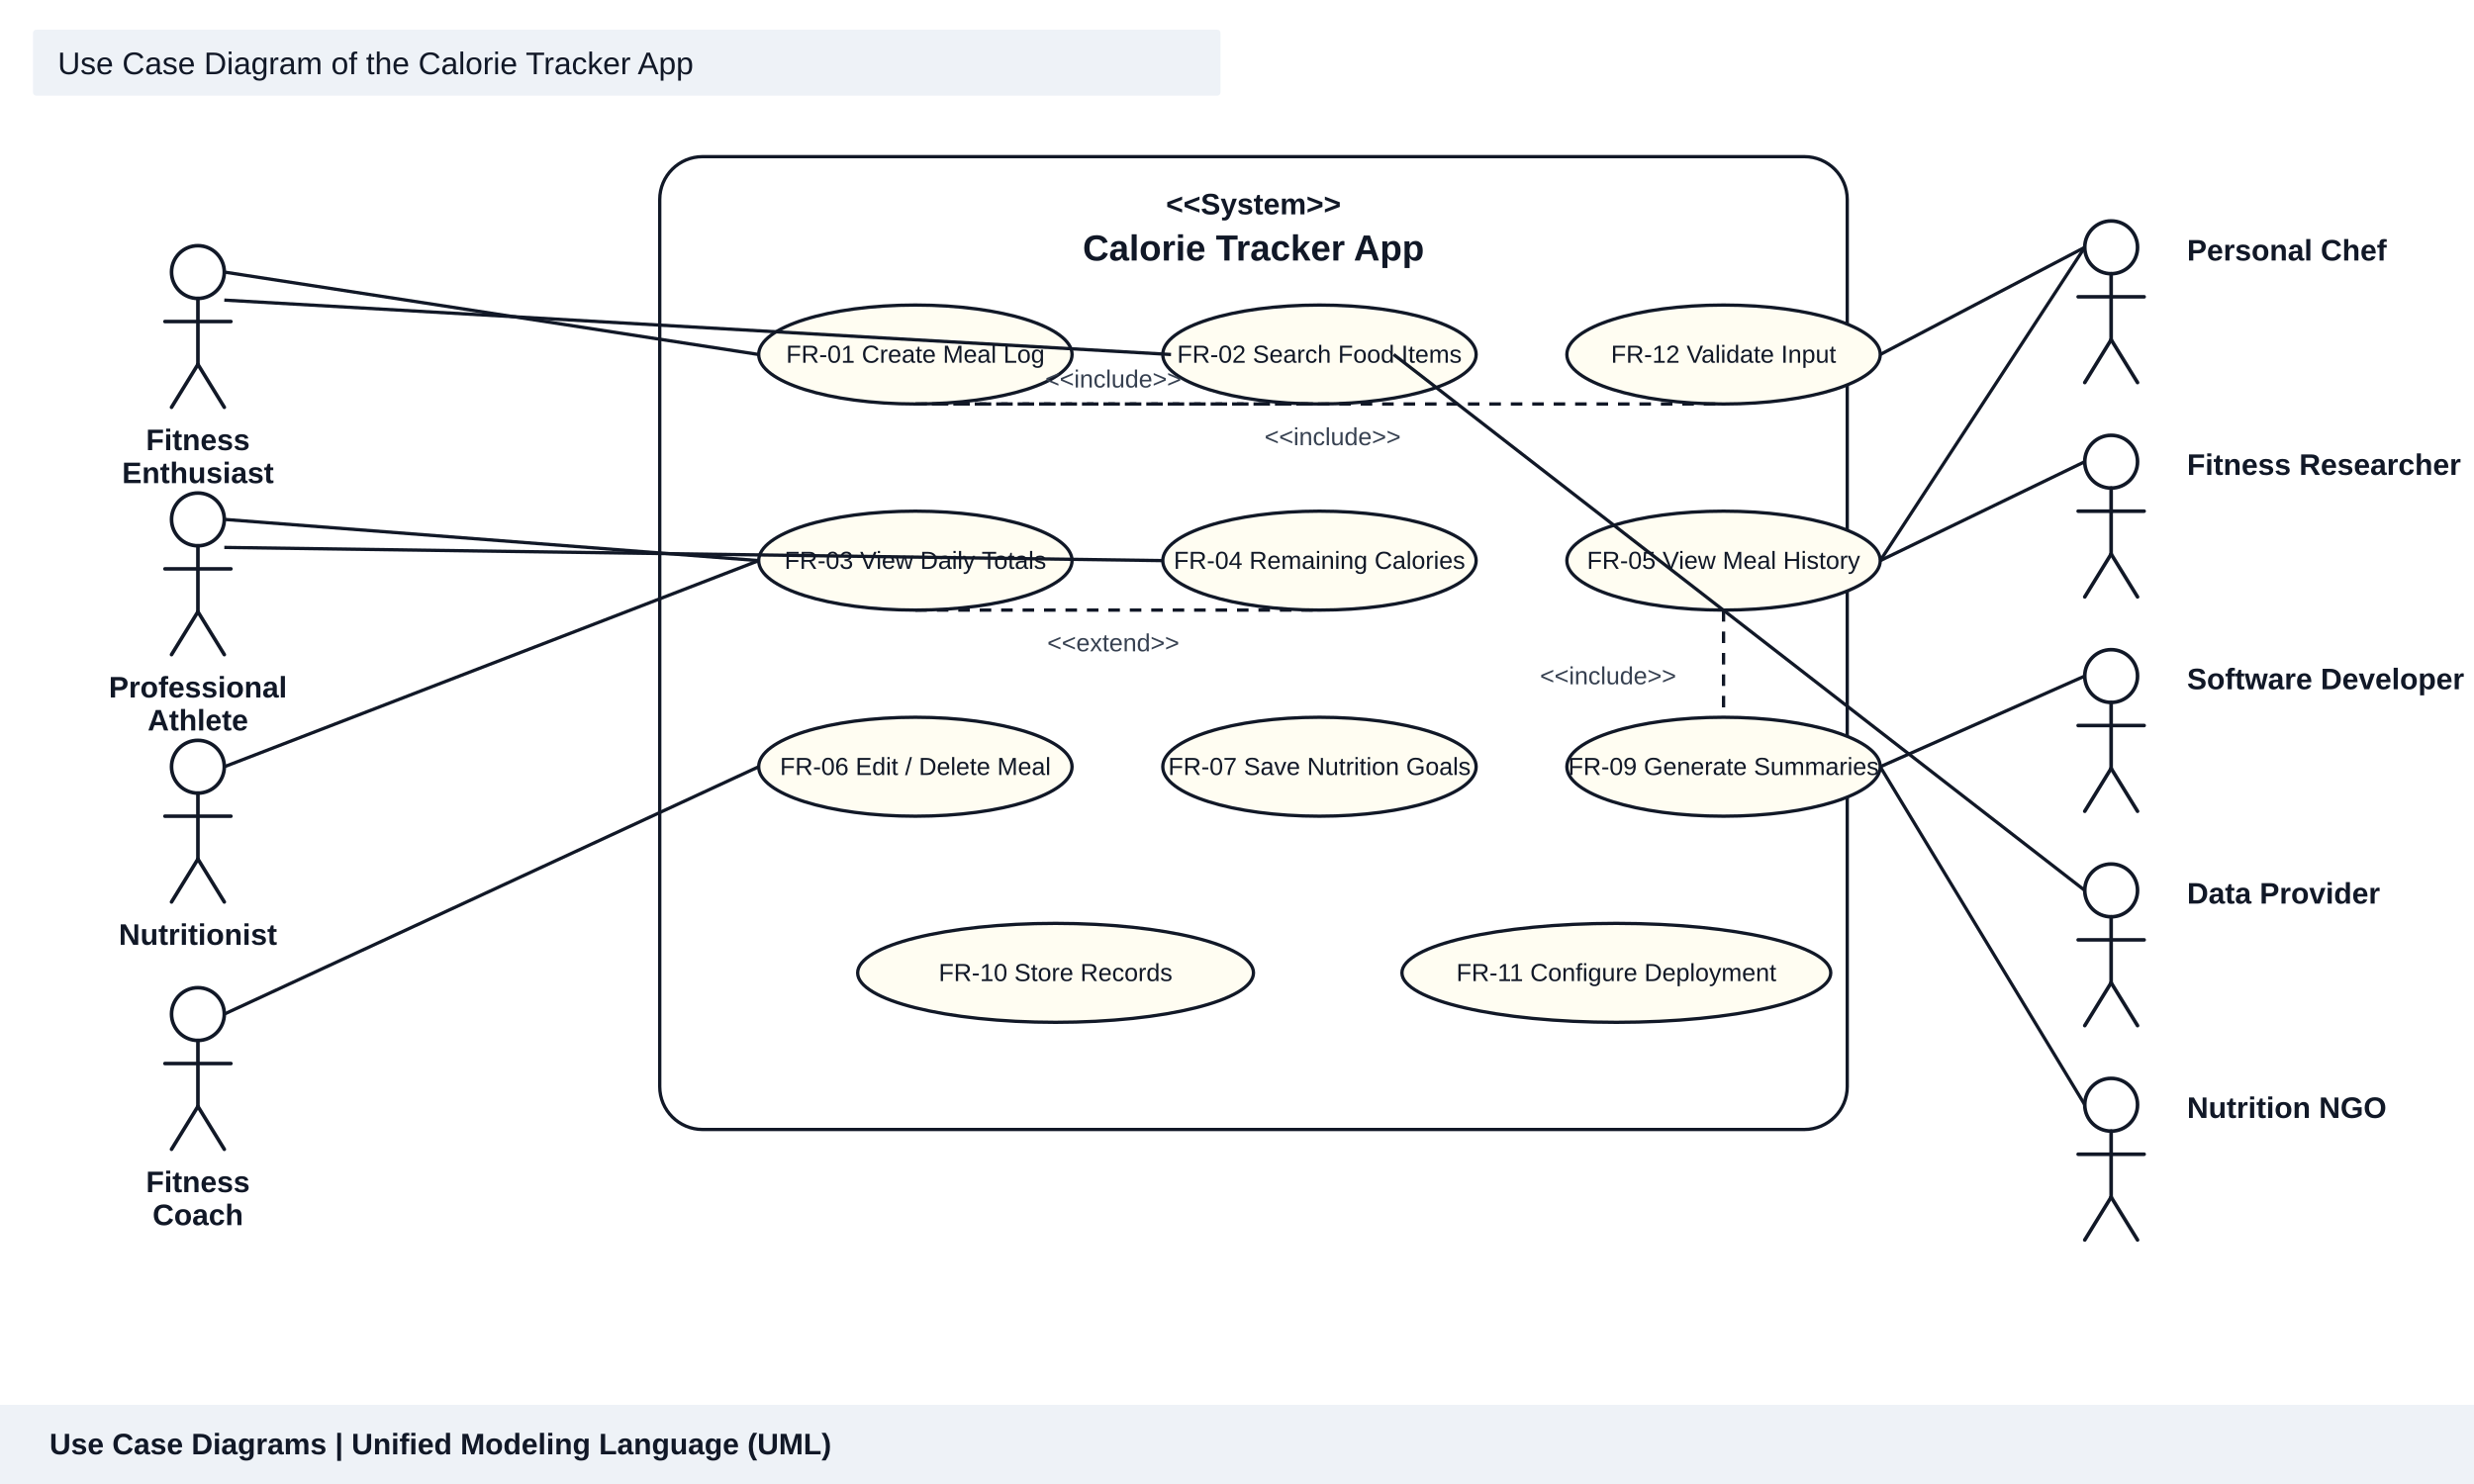
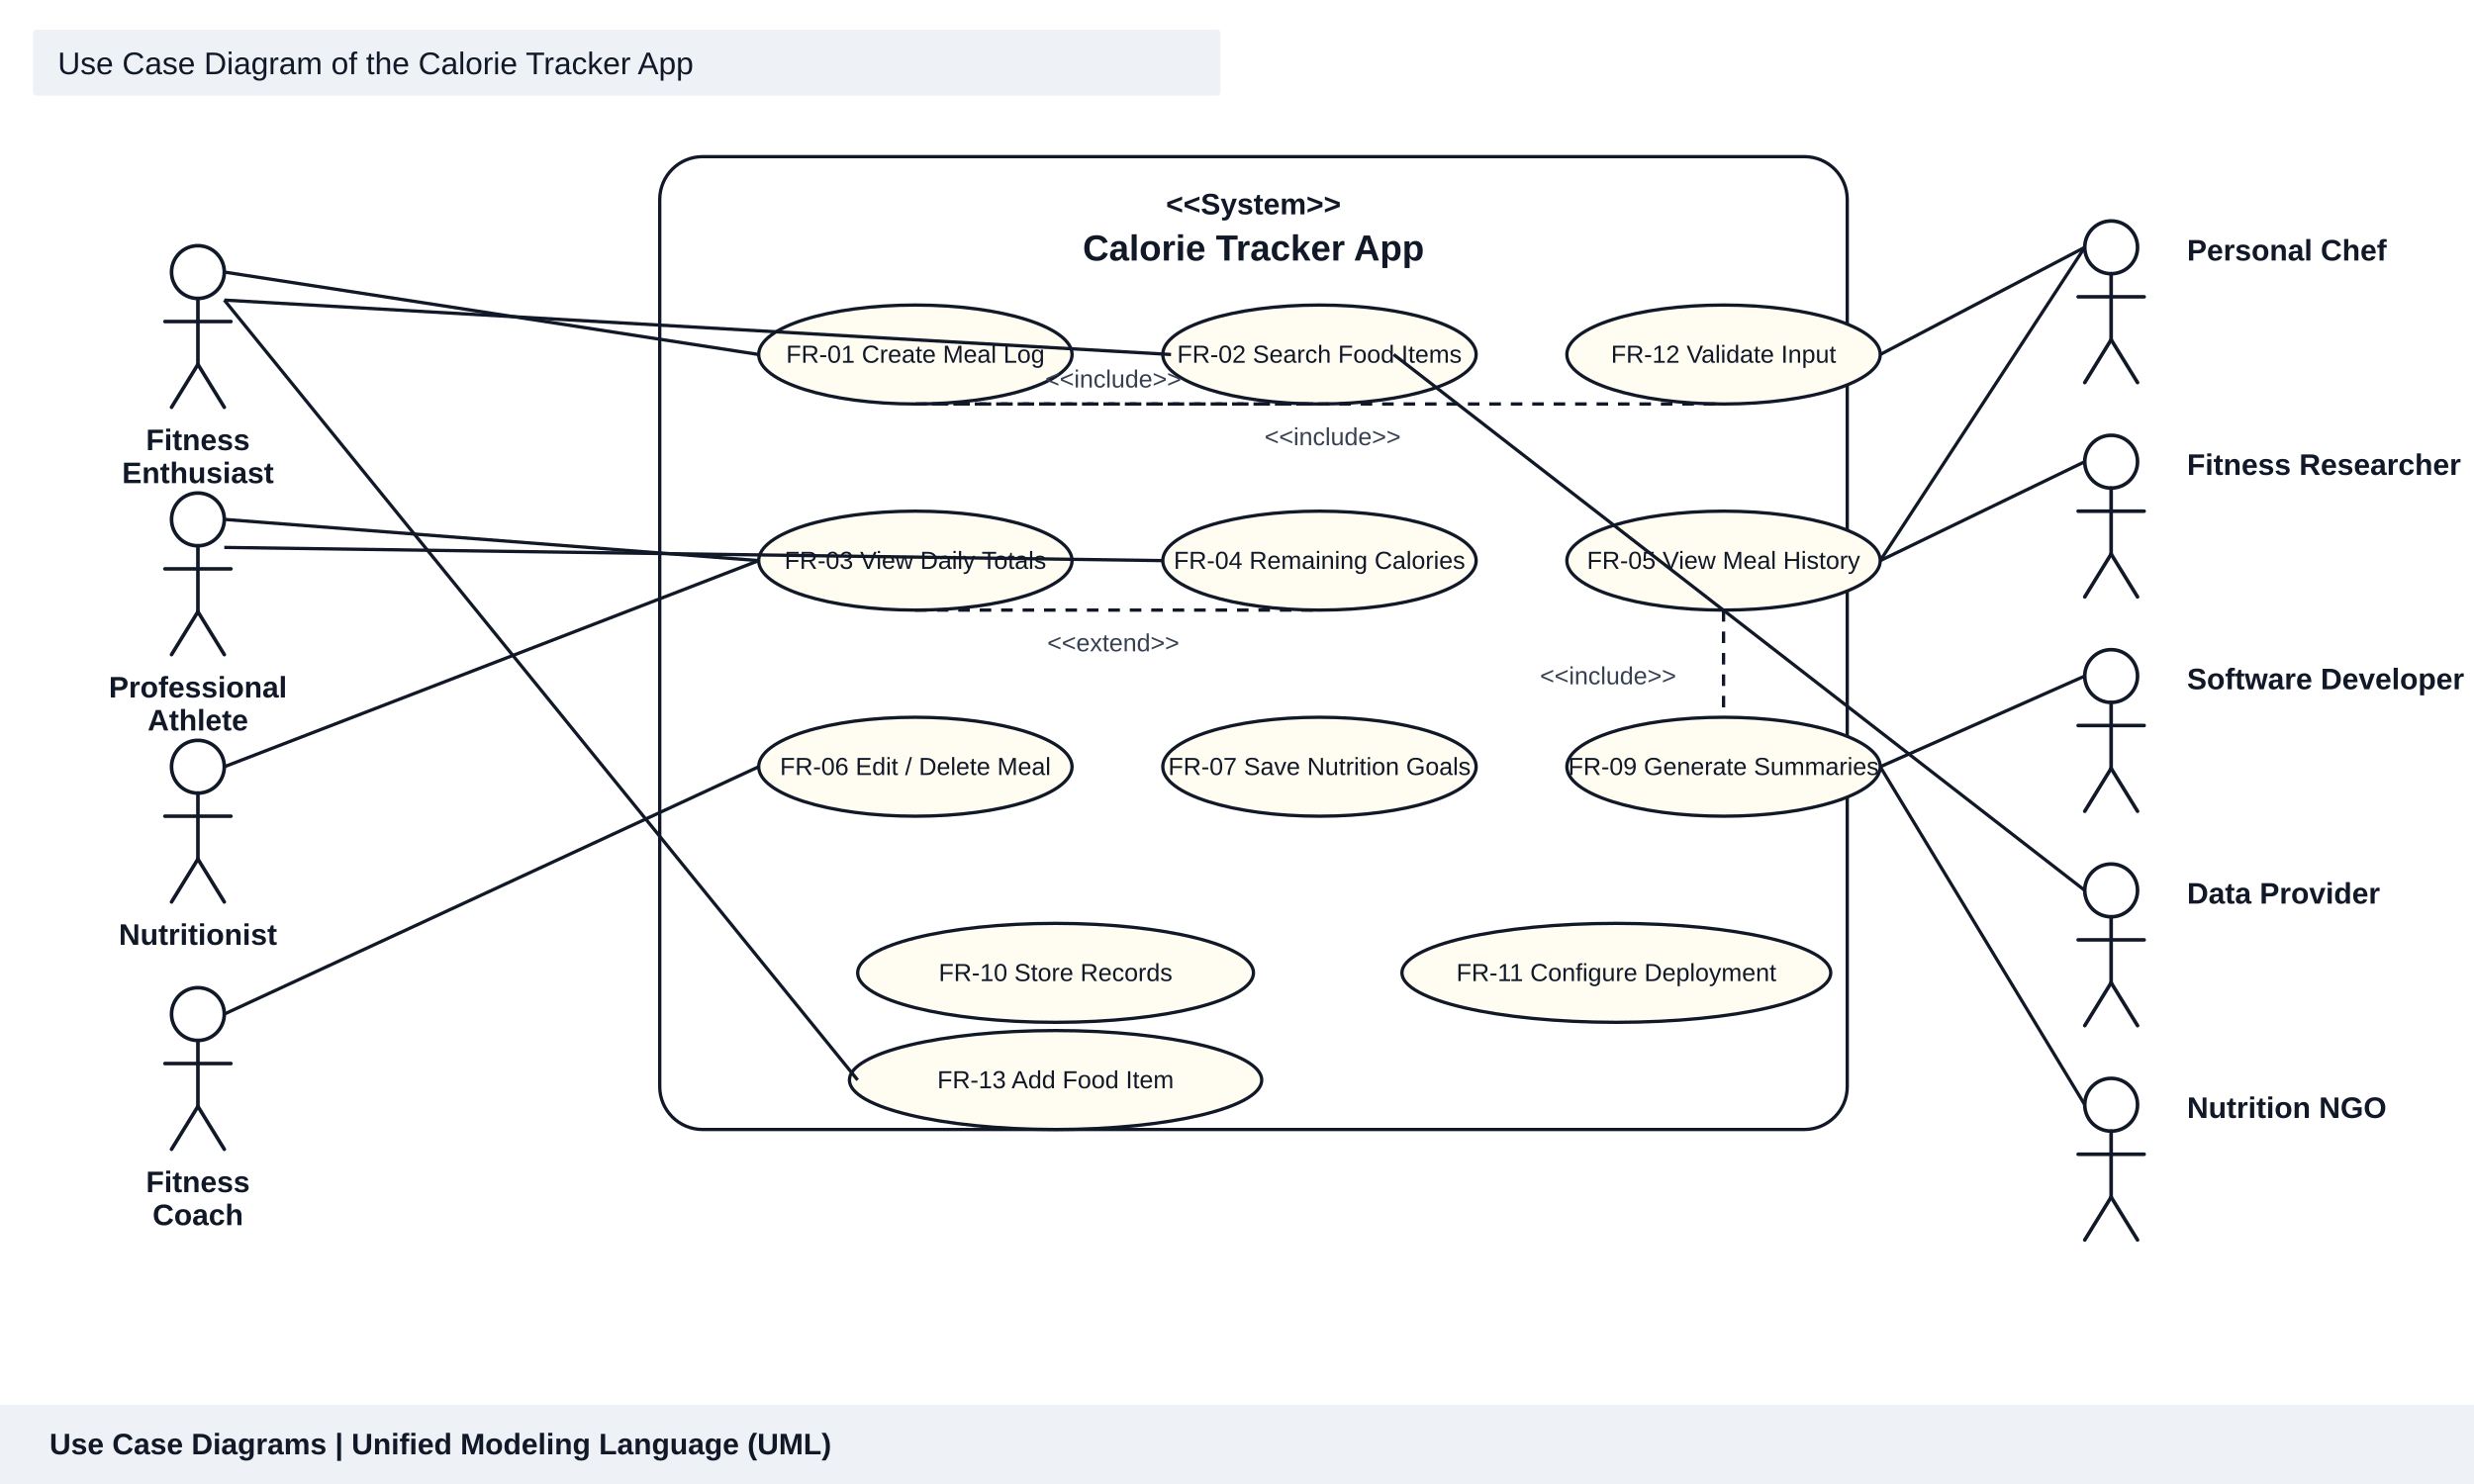
<svg xmlns="http://www.w3.org/2000/svg" width="1500" height="900" viewBox="0 0 1500 900" role="img" aria-labelledby="title desc">
  <defs>
    <style>
      .bg { fill: #ffffff; }
      .banner { fill: #eef2f7; }
      .footer { fill: #eef2f7; }
      .system { fill: #ffffff; stroke: #111827; stroke-width: 2; }
      .usecase { fill: #fffdf2; stroke: #111827; stroke-width: 2; }
      .actor { stroke: #111827; stroke-width: 2.2; fill: none; stroke-linecap: round; stroke-linejoin: round; }
      .link { stroke: #111827; stroke-width: 2; fill: none; }
      .dashed { stroke-dasharray: 7 6; }
      .label { font-family: Arial, Helvetica, sans-serif; fill: #111827; font-size: 18px; font-weight: 600; }
      .small { font-family: Arial, Helvetica, sans-serif; fill: #111827; font-size: 15px; }
      .system-title { font-family: Arial, Helvetica, sans-serif; fill: #111827; font-size: 22px; font-weight: 700; }
      .subtitle { font-family: Arial, Helvetica, sans-serif; fill: #111827; font-size: 18px; font-weight: 600; }
      .note { font-family: Arial, Helvetica, sans-serif; fill: #374151; font-size: 15px; }
    </style>
  </defs>
  <rect class="bg" x="0" y="0" width="1500" height="900" />
  <rect class="banner" x="20" y="18" width="720" height="40" rx="2" />
  <text x="35" y="45" class="label" style="font-size:19px; font-weight:500;">Use Case Diagram of the Calorie Tracker App</text>
  <rect class="system" x="400" y="95" width="720" height="590" rx="26" />
  <text x="760" y="130" text-anchor="middle" class="small" style="font-size:18px; font-weight:700;">&lt;&lt;System&gt;&gt;</text>
  <text x="760" y="158" text-anchor="middle" class="system-title">Calorie Tracker App</text>
  <g transform="translate(120,165)">
    <circle class="actor" cx="0" cy="0" r="16" />
    <line class="actor" x1="0" y1="16" x2="0" y2="56" />
    <line class="actor" x1="-20" y1="30" x2="20" y2="30" />
    <line class="actor" x1="0" y1="56" x2="-16" y2="82" />
    <line class="actor" x1="0" y1="56" x2="16" y2="82" />
    <text x="0" y="108" text-anchor="middle" class="subtitle">Fitness</text>
    <text x="0" y="128" text-anchor="middle" class="subtitle">Enthusiast</text>
  </g>
  <g transform="translate(120,315)">
    <circle class="actor" cx="0" cy="0" r="16" />
    <line class="actor" x1="0" y1="16" x2="0" y2="56" />
    <line class="actor" x1="-20" y1="30" x2="20" y2="30" />
    <line class="actor" x1="0" y1="56" x2="-16" y2="82" />
    <line class="actor" x1="0" y1="56" x2="16" y2="82" />
    <text x="0" y="108" text-anchor="middle" class="subtitle">Professional</text>
    <text x="0" y="128" text-anchor="middle" class="subtitle">Athlete</text>
  </g>
  <g transform="translate(120,465)">
    <circle class="actor" cx="0" cy="0" r="16" />
    <line class="actor" x1="0" y1="16" x2="0" y2="56" />
    <line class="actor" x1="-20" y1="30" x2="20" y2="30" />
    <line class="actor" x1="0" y1="56" x2="-16" y2="82" />
    <line class="actor" x1="0" y1="56" x2="16" y2="82" />
    <text x="0" y="108" text-anchor="middle" class="subtitle">Nutritionist</text>
  </g>
  <g transform="translate(120,615)">
    <circle class="actor" cx="0" cy="0" r="16" />
    <line class="actor" x1="0" y1="16" x2="0" y2="56" />
    <line class="actor" x1="-20" y1="30" x2="20" y2="30" />
    <line class="actor" x1="0" y1="56" x2="-16" y2="82" />
    <line class="actor" x1="0" y1="56" x2="16" y2="82" />
    <text x="0" y="108" text-anchor="middle" class="subtitle">Fitness</text>
    <text x="0" y="128" text-anchor="middle" class="subtitle">Coach</text>
  </g>
  <g transform="translate(1280,150)">
    <circle class="actor" cx="0" cy="0" r="16" />
    <line class="actor" x1="0" y1="16" x2="0" y2="56" />
    <line class="actor" x1="-20" y1="30" x2="20" y2="30" />
    <line class="actor" x1="0" y1="56" x2="-16" y2="82" />
    <line class="actor" x1="0" y1="56" x2="16" y2="82" />
    <text x="46" y="8" class="subtitle">Personal Chef</text>
  </g>
  <g transform="translate(1280,280)">
    <circle class="actor" cx="0" cy="0" r="16" />
    <line class="actor" x1="0" y1="16" x2="0" y2="56" />
    <line class="actor" x1="-20" y1="30" x2="20" y2="30" />
    <line class="actor" x1="0" y1="56" x2="-16" y2="82" />
    <line class="actor" x1="0" y1="56" x2="16" y2="82" />
    <text x="46" y="8" class="subtitle">Fitness Researcher</text>
  </g>
  <g transform="translate(1280,410)">
    <circle class="actor" cx="0" cy="0" r="16" />
    <line class="actor" x1="0" y1="16" x2="0" y2="56" />
    <line class="actor" x1="-20" y1="30" x2="20" y2="30" />
    <line class="actor" x1="0" y1="56" x2="-16" y2="82" />
    <line class="actor" x1="0" y1="56" x2="16" y2="82" />
    <text x="46" y="8" class="subtitle">Software Developer</text>
  </g>
  <g transform="translate(1280,540)">
    <circle class="actor" cx="0" cy="0" r="16" />
    <line class="actor" x1="0" y1="16" x2="0" y2="56" />
    <line class="actor" x1="-20" y1="30" x2="20" y2="30" />
    <line class="actor" x1="0" y1="56" x2="-16" y2="82" />
    <line class="actor" x1="0" y1="56" x2="16" y2="82" />
    <text x="46" y="8" class="subtitle">Data Provider</text>
  </g>
  <g transform="translate(1280,670)">
    <circle class="actor" cx="0" cy="0" r="16" />
    <line class="actor" x1="0" y1="16" x2="0" y2="56" />
    <line class="actor" x1="-20" y1="30" x2="20" y2="30" />
    <line class="actor" x1="0" y1="56" x2="-16" y2="82" />
    <line class="actor" x1="0" y1="56" x2="16" y2="82" />
    <text x="46" y="8" class="subtitle">Nutrition NGO</text>
  </g>
  <ellipse id="uc1" class="usecase" cx="555" cy="215" rx="95" ry="30" />
  <ellipse id="uc2" class="usecase" cx="800" cy="215" rx="95" ry="30" />
  <ellipse id="uc11" class="usecase" cx="1045" cy="215" rx="95" ry="30" />
  <ellipse id="uc3" class="usecase" cx="555" cy="340" rx="95" ry="30" />
  <ellipse id="uc4" class="usecase" cx="800" cy="340" rx="95" ry="30" />
  <ellipse id="uc5" class="usecase" cx="1045" cy="340" rx="95" ry="30" />
  <ellipse id="uc6" class="usecase" cx="555" cy="465" rx="95" ry="30" />
  <ellipse id="uc7" class="usecase" cx="800" cy="465" rx="95" ry="30" />
  <ellipse id="uc8" class="usecase" cx="1045" cy="465" rx="95" ry="30" />
  <ellipse id="uc9" class="usecase" cx="640" cy="590" rx="120" ry="30" />
  <ellipse id="uc10" class="usecase" cx="980" cy="590" rx="130" ry="30" />
+   <ellipse id="uc12" class="usecase" cx="640" cy="655" rx="125" ry="30" />
  <text x="555" y="220" text-anchor="middle" class="small">FR-01 Create Meal Log</text>
  <text x="800" y="220" text-anchor="middle" class="small">FR-02 Search Food Items</text>
  <text x="1045" y="220" text-anchor="middle" class="small">FR-12 Validate Input</text>
  <text x="555" y="345" text-anchor="middle" class="small">FR-03 View Daily Totals</text>
  <text x="800" y="345" text-anchor="middle" class="small">FR-04 Remaining Calories</text>
  <text x="1045" y="345" text-anchor="middle" class="small">FR-05 View Meal History</text>
  <text x="555" y="470" text-anchor="middle" class="small">FR-06 Edit / Delete Meal</text>
  <text x="800" y="470" text-anchor="middle" class="small">FR-07 Save Nutrition Goals</text>
  <text x="1045" y="470" text-anchor="middle" class="small">FR-09 Generate Summaries</text>
  <text x="640" y="595" text-anchor="middle" class="small">FR-10 Store Records</text>
  <text x="980" y="595" text-anchor="middle" class="small">FR-11 Configure Deployment</text>
+   <text x="640" y="660" text-anchor="middle" class="small">FR-13 Add Food Item</text>
  <line class="link" x1="136" y1="165" x2="460" y2="215" />
  <line class="link" x1="136" y1="182" x2="710" y2="215" />
  <line class="link" x1="136" y1="315" x2="460" y2="340" />
  <line class="link" x1="136" y1="332" x2="705" y2="340" />
  <line class="link" x1="136" y1="465" x2="460" y2="340" />
  <line class="link" x1="136" y1="615" x2="460" y2="465" />
  <line class="link" x1="1264" y1="150" x2="1140" y2="215" />
  <line class="link" x1="1264" y1="150" x2="1140" y2="340" />
  <line class="link" x1="1264" y1="280" x2="1140" y2="340" />
  <line class="link" x1="1264" y1="410" x2="1140" y2="465" />
  <line class="link" x1="1264" y1="540" x2="845" y2="215" />
  <line class="link" x1="1264" y1="670" x2="1140" y2="465" />
+   <line class="link" x1="136" y1="182" x2="520" y2="655" />
  <line class="link dashed" x1="555" y1="245" x2="800" y2="245" />
  <text x="675" y="235" text-anchor="middle" class="note">&lt;&lt;include&gt;&gt;</text>
  <line class="link dashed" x1="565" y1="245" x2="1045" y2="245" />
  <text x="808" y="270" text-anchor="middle" class="note">&lt;&lt;include&gt;&gt;</text>
  <line class="link dashed" x1="555" y1="370" x2="800" y2="370" />
  <text x="675" y="395" text-anchor="middle" class="note">&lt;&lt;extend&gt;&gt;</text>
  <line class="link dashed" x1="1045" y1="370" x2="1045" y2="435" />
  <text x="975" y="415" text-anchor="middle" class="note">&lt;&lt;include&gt;&gt;</text>
  <rect class="footer" x="0" y="852" width="1500" height="48" />
  <text x="30" y="882" class="label" style="font-size:18px; font-weight:700;">Use Case Diagrams | Unified Modeling Language (UML)</text>
</svg>
